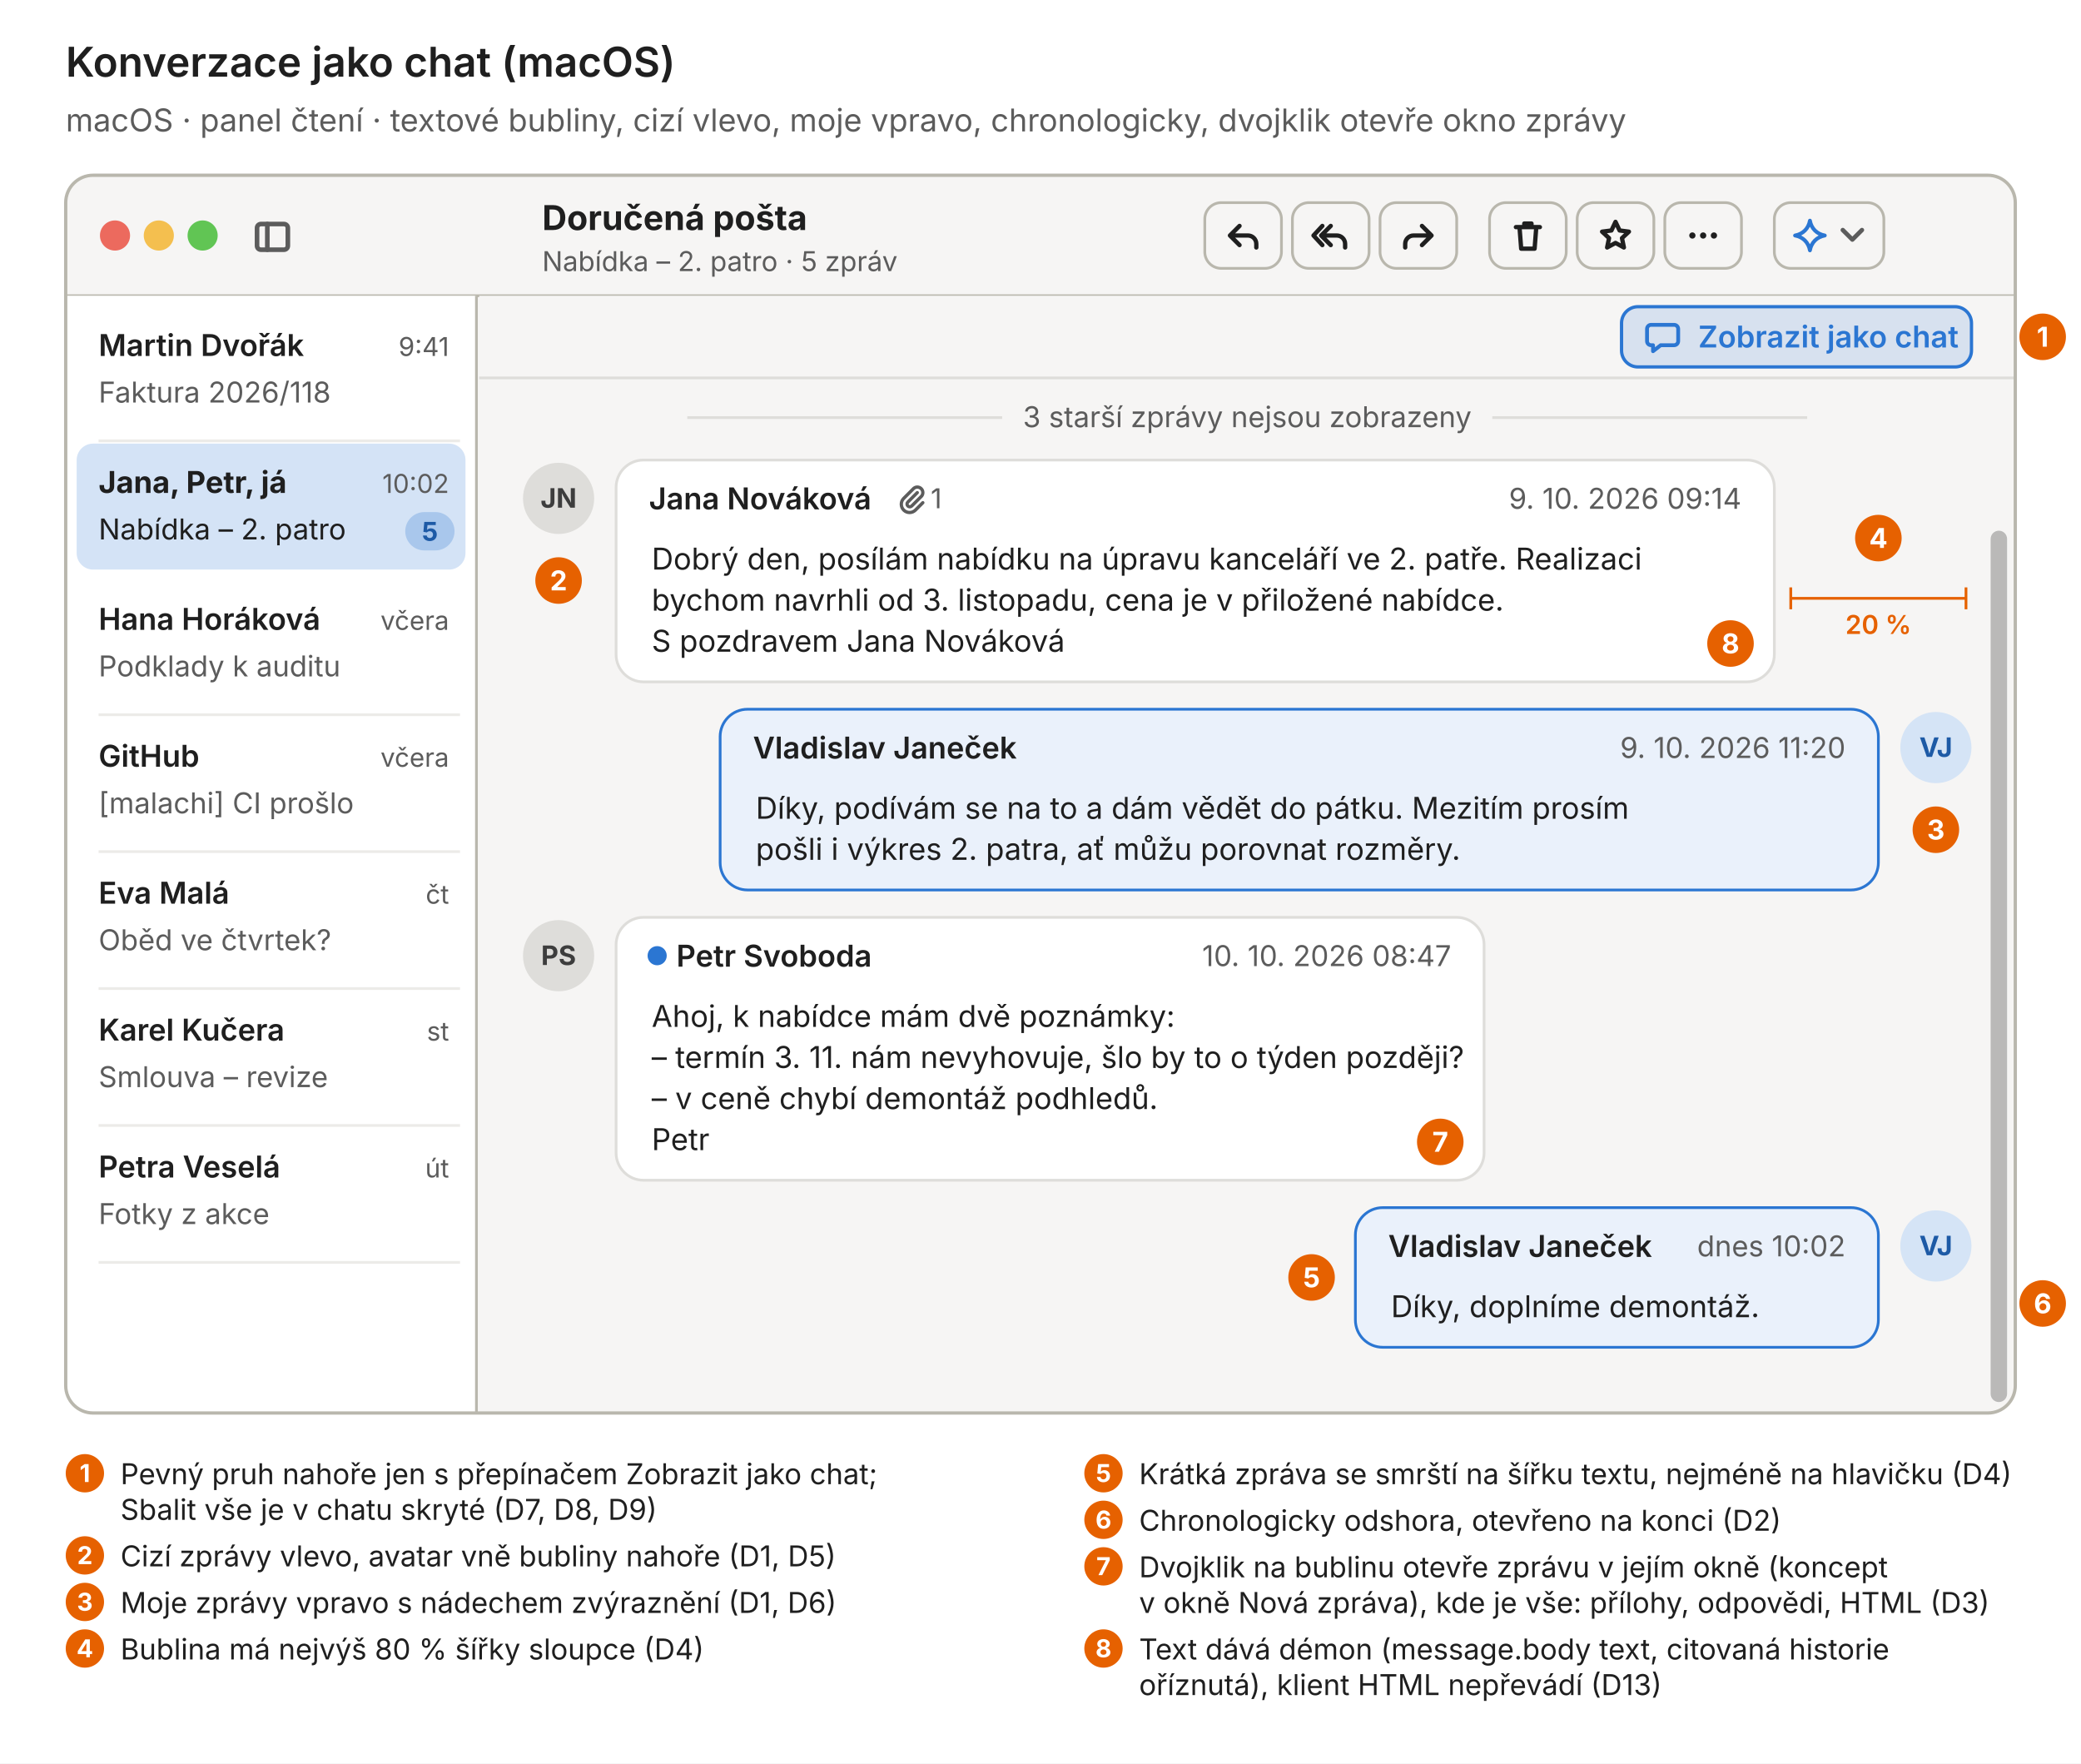
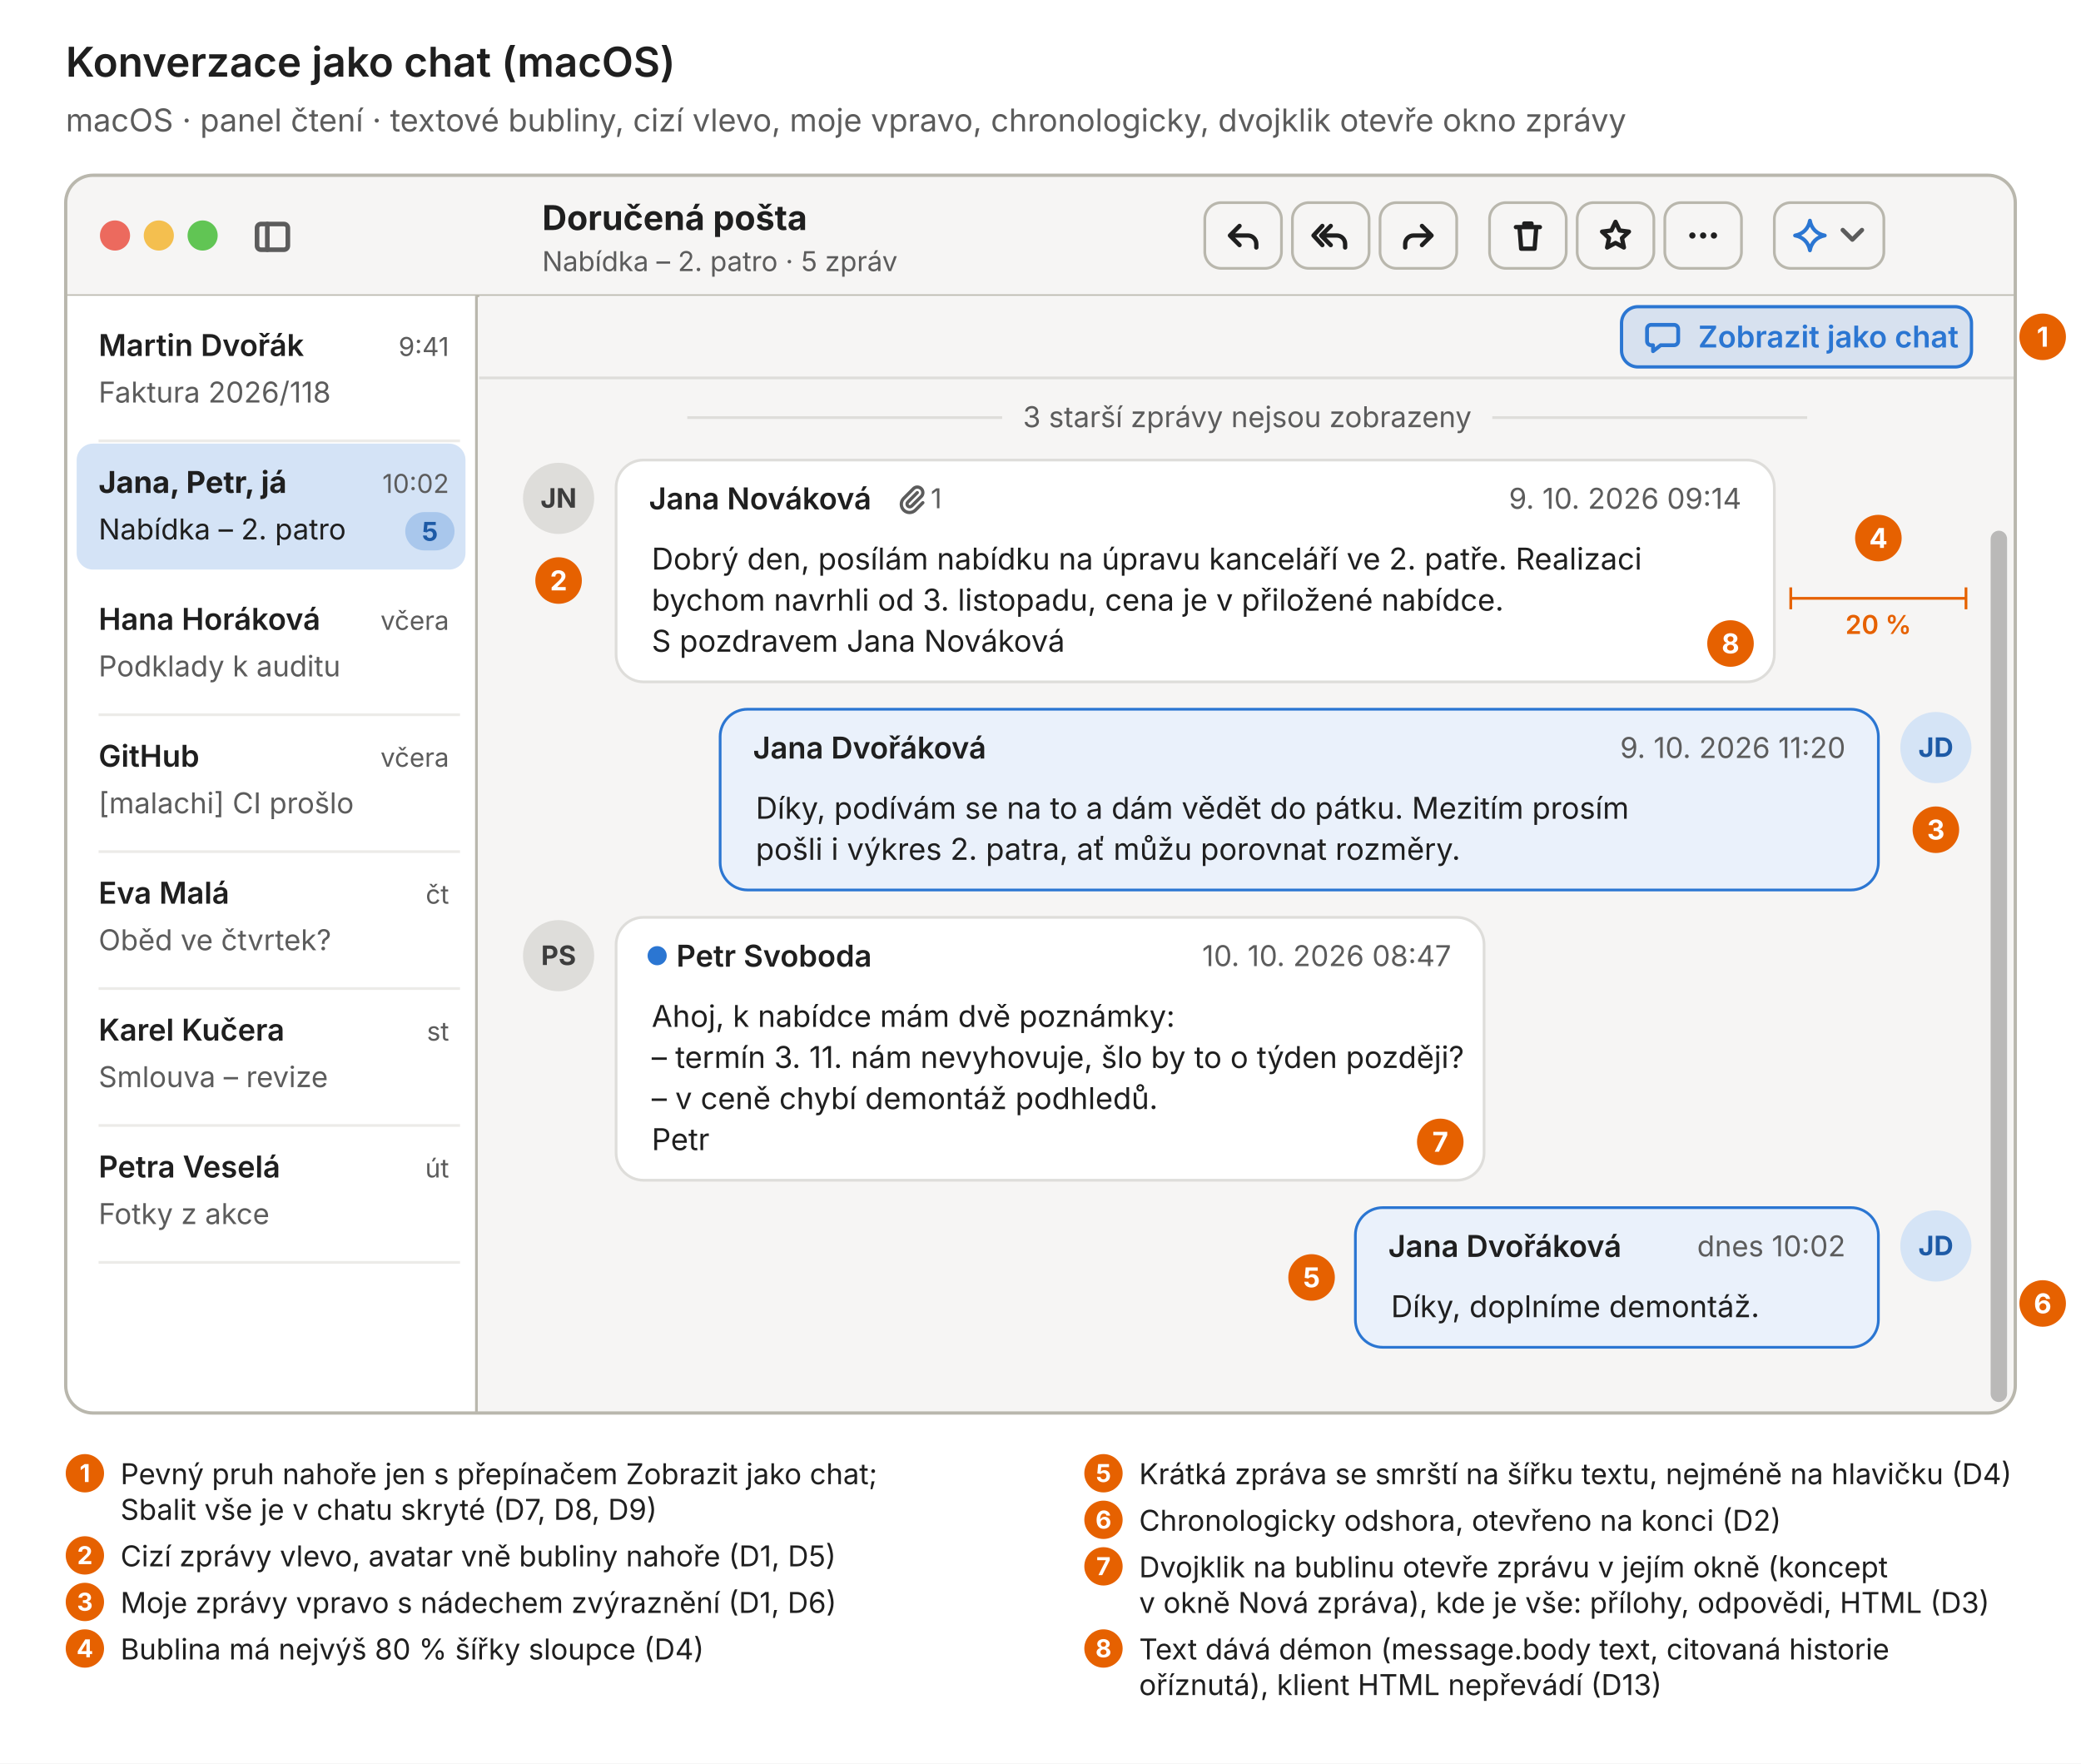
<svg xmlns="http://www.w3.org/2000/svg" xmlns:xlink="http://www.w3.org/1999/xlink" viewBox="0 0 760 644" role="img" aria-label="V chatu jsou zprávy textové bubliny, cizí vlevo a moje vpravo, a dvojklik otevře okno zprávy" font-size="11.5" font-family="Inter, Cantarell, 'Segoe UI', Helvetica, Arial, sans-serif">
  <rect width="100%" height="100%" fill="#ffffff" />
  <defs>
    <symbol id="i-reply" viewBox="0 0 16 16">
      <path d="M6.5 4 2.5 8l4 4M2.5 8H10a3.5 3.5 0 0 1 3.5 3.5V13" />
    </symbol>
    <symbol id="i-reply-all" viewBox="0 0 16 16">
      <path d="M8 4 4 8l4 4M4.5 4 .8 8l3.7 4M4 8h6.5a3.5 3.5 0 0 1 3.5 3.5V13" />
    </symbol>
    <symbol id="i-forward" viewBox="0 0 16 16">
      <path d="M9.5 4l4 4-4 4M13.5 8H6a3.5 3.5 0 0 0-3.5 3.5V13" />
    </symbol>
    <symbol id="i-trash" viewBox="0 0 16 16">
      <path d="M3 4.5h10M6.5 4.5V3h3v1.5M4.5 4.5l.7 9h5.6l.7-9" />
    </symbol>
    <symbol id="i-star" viewBox="0 0 16 16">
      <path d="M8 2.3l1.7 3.6 3.9.5-2.9 2.7.8 3.9L8 11.1 4.5 13l.8-3.9-2.9-2.7 3.9-.5z" />
    </symbol>
    <symbol id="i-more" viewBox="0 0 16 16">
      <path d="M3.5 8h.01M8 8h.01M12.5 8h.01" stroke-width="2.6" />
    </symbol>
    <symbol id="i-spark" viewBox="0 0 16 16">
      <path d="M8 1.8c.6 3.3 2.9 5.6 6.2 6.2-3.3.6-5.6 2.9-6.2 6.2-.6-3.3-2.9-5.6-6.2-6.2 3.3-.6 5.6-2.9 6.2-6.2z" />
    </symbol>
    <symbol id="i-bubble" viewBox="0 0 16 16">
      <path d="M3.2 3h9.6A1.7 1.7 0 0 1 14.5 4.7v5.1a1.7 1.7 0 0 1-1.7 1.7H7.2L4 14v-2.5h-.8A1.7 1.7 0 0 1 1.5 9.8V4.7A1.7 1.7 0 0 1 3.2 3z" />
    </symbol>
    <symbol id="i-clip" viewBox="0 0 16 16">
      <path d="M10.8 5.2 6.2 9.8a1.3 1.3 0 0 0 1.9 1.9l4.8-4.8a2.7 2.7 0 0 0-3.8-3.8L4.2 8a4 4 0 0 0 5.7 5.7l3.6-3.6" />
    </symbol>
    <symbol id="i-sidebar" viewBox="0 0 16 16">
      <rect x="2" y="3" width="12" height="10" rx="1.5" />
      <path d="M6 3v10" />
    </symbol>
  </defs>
  <text x="24" y="28" font-size="15" font-weight="600" fill="#1f1f1f">Konverzace jako chat (macOS)</text>
  <text x="24" y="48" fill="#5c5c5c">macOS · panel čtení · textové bubliny, cizí vlevo, moje vpravo, chronologicky, dvojklik otevře okno zprávy</text>
  <clipPath id="clip1">
    <rect x="24" y="64" width="712" height="452" rx="10" />
  </clipPath>
  <g clip-path="url(#clip1)">
    <rect x="24" y="64" width="712" height="452" fill="#f6f5f4" />
    <rect x="24" y="64" width="712" height="44" fill="#f6f5f4" />
    <line x1="24" y1="108" x2="736" y2="108" stroke="#b9b7ad" stroke-width="1" />
    <circle cx="42" cy="86" r="5.5" fill="#ec6a5e" />
    <circle cx="58" cy="86" r="5.5" fill="#f4bf4f" />
    <circle cx="74" cy="86" r="5.5" fill="#61c554" />
    <use xlink:href="#i-sidebar" x="92" y="79" width="15" height="15" fill="none" stroke="#5c5c5c" stroke-width="1.8" stroke-linecap="round" stroke-linejoin="round" />
    <text x="198" y="84" font-size="12.5" font-weight="700" fill="#1f1f1f">Doručená pošta</text>
    <text x="198" y="99" font-size="10" fill="#5c5c5c">Nabídka – 2. patro · 5 zpráv</text>
    <rect x="440" y="74" width="28" height="24" rx="6" fill="none" stroke="#b9b7ad" stroke-width="1" />
    <use xlink:href="#i-reply" x="447" y="79" width="14" height="14" fill="none" stroke="#1f1f1f" stroke-width="1.8" stroke-linecap="round" stroke-linejoin="round" />
    <rect x="472" y="74" width="28" height="24" rx="6" fill="none" stroke="#b9b7ad" stroke-width="1" />
    <use xlink:href="#i-reply-all" x="479" y="79" width="14" height="14" fill="none" stroke="#1f1f1f" stroke-width="1.8" stroke-linecap="round" stroke-linejoin="round" />
    <rect x="504" y="74" width="28" height="24" rx="6" fill="none" stroke="#b9b7ad" stroke-width="1" />
    <use xlink:href="#i-forward" x="511" y="79" width="14" height="14" fill="none" stroke="#1f1f1f" stroke-width="1.8" stroke-linecap="round" stroke-linejoin="round" />
    <rect x="544" y="74" width="28" height="24" rx="6" fill="none" stroke="#b9b7ad" stroke-width="1" />
    <use xlink:href="#i-trash" x="551" y="79" width="14" height="14" fill="none" stroke="#1f1f1f" stroke-width="1.8" stroke-linecap="round" stroke-linejoin="round" />
    <rect x="576" y="74" width="28" height="24" rx="6" fill="none" stroke="#b9b7ad" stroke-width="1" />
    <use xlink:href="#i-star" x="583" y="79" width="14" height="14" fill="none" stroke="#1f1f1f" stroke-width="1.8" stroke-linecap="round" stroke-linejoin="round" />
    <rect x="608" y="74" width="28" height="24" rx="6" fill="none" stroke="#b9b7ad" stroke-width="1" />
    <use xlink:href="#i-more" x="615" y="79" width="14" height="14" fill="none" stroke="#1f1f1f" stroke-width="1.8" stroke-linecap="round" stroke-linejoin="round" />
    <rect x="648" y="74" width="40" height="24" rx="6" fill="none" stroke="#b9b7ad" stroke-width="1" />
    <use xlink:href="#i-spark" x="654" y="79" width="14" height="14" fill="none" stroke="#2b76d2" stroke-width="1.6" stroke-linecap="round" stroke-linejoin="round" />
    <path d="M673 84l3.5 3.5 3.5-3.5" fill="none" stroke="#5c5c5c" stroke-width="1.6" stroke-linecap="round" stroke-linejoin="round" />
    <rect x="24" y="108" width="150" height="408" fill="#ffffff" />
    <line x1="174" y1="108" x2="174" y2="516" stroke="#b9b7ad" stroke-width="1" />
    <text x="36" y="130" font-size="11" font-weight="600" fill="#1f1f1f">Martin Dvořák</text>
    <text x="164" y="130" font-size="9.5" text-anchor="end" fill="#5c5c5c">9:41</text>
    <text x="36" y="147" font-size="10.5" fill="#5c5c5c">Faktura 2026/118</text>
    <line x1="36" y1="161" x2="168" y2="161" stroke="#ecebe8" stroke-width="1" />
    <rect x="28" y="162" width="142" height="46" rx="6" fill="#2b76d2" fill-opacity="0.2" />
    <text x="36" y="180" font-size="11" font-weight="700" fill="#1f1f1f">Jana, Petr, já</text>
    <text x="164" y="180" font-size="9.5" text-anchor="end" fill="#5c5c5c">10:02</text>
    <text x="36" y="197" font-size="10.5" fill="#1f1f1f">Nabídka – 2. patro</text>
    <rect x="148" y="187" width="18" height="14" rx="7" fill="#2b76d2" fill-opacity="0.25" />
    <text x="157" y="197.5" font-size="9.5" font-weight="700" text-anchor="middle" fill="#1d5aa6">5</text>
    <text x="36" y="230" font-size="11" font-weight="600" fill="#1f1f1f">Hana Horáková</text>
    <text x="164" y="230" font-size="9.5" text-anchor="end" fill="#5c5c5c">včera</text>
    <text x="36" y="247" font-size="10.5" fill="#5c5c5c">Podklady k auditu</text>
    <line x1="36" y1="261" x2="168" y2="261" stroke="#ecebe8" stroke-width="1" />
    <text x="36" y="280" font-size="11" font-weight="600" fill="#1f1f1f">GitHub</text>
    <text x="164" y="280" font-size="9.5" text-anchor="end" fill="#5c5c5c">včera</text>
    <text x="36" y="297" font-size="10.5" fill="#5c5c5c">[malachi] CI prošlo</text>
    <line x1="36" y1="311" x2="168" y2="311" stroke="#ecebe8" stroke-width="1" />
    <text x="36" y="330" font-size="11" font-weight="600" fill="#1f1f1f">Eva Malá</text>
    <text x="164" y="330" font-size="9.5" text-anchor="end" fill="#5c5c5c">čt</text>
    <text x="36" y="347" font-size="10.5" fill="#5c5c5c">Oběd ve čtvrtek?</text>
    <line x1="36" y1="361" x2="168" y2="361" stroke="#ecebe8" stroke-width="1" />
    <text x="36" y="380" font-size="11" font-weight="600" fill="#1f1f1f">Karel Kučera</text>
    <text x="164" y="380" font-size="9.5" text-anchor="end" fill="#5c5c5c">st</text>
    <text x="36" y="397" font-size="10.5" fill="#5c5c5c">Smlouva – revize</text>
    <line x1="36" y1="411" x2="168" y2="411" stroke="#ecebe8" stroke-width="1" />
    <text x="36" y="430" font-size="11" font-weight="600" fill="#1f1f1f">Petra Veselá</text>
    <text x="164" y="430" font-size="9.5" text-anchor="end" fill="#5c5c5c">út</text>
    <text x="36" y="447" font-size="10.5" fill="#5c5c5c">Fotky z akce</text>
    <line x1="36" y1="461" x2="168" y2="461" stroke="#ecebe8" stroke-width="1" />
    <rect x="175" y="108" width="561" height="30" fill="#f6f5f4" />
    <line x1="175" y1="138" x2="736" y2="138" stroke="#deddda" stroke-width="1" />
    <rect x="592.2" y="112" width="127.8" height="22" rx="6" fill="#2b76d2" fill-opacity="0.15" stroke="#2b76d2" stroke-width="1.2" />
    <use xlink:href="#i-bubble" x="600.2" y="116" width="14" height="14" fill="none" stroke="#2b76d2" stroke-width="1.6" stroke-linecap="round" stroke-linejoin="round" />
    <text x="620.2" y="126.9" font-size="11" font-weight="600" fill="#2b76d2">Zobrazit jako chat</text>
    <clipPath id="clip2">
      <rect x="175" y="138" width="561" height="378" />
    </clipPath>
    <g clip-path="url(#clip2)">
      <text x="455.5" y="156" font-size="10.5" text-anchor="middle" fill="#5c5c5c">3 starší zprávy nejsou zobrazeny</text>
      <line x1="251" y1="152.5" x2="366" y2="152.5" stroke="#deddda" stroke-width="1" />
      <line x1="545" y1="152.5" x2="660" y2="152.5" stroke="#deddda" stroke-width="1" />
      <rect x="225" y="168" width="423" height="81" rx="10" fill="#ffffff" stroke="#deddda" stroke-width="1" />
      <text x="237" y="186" font-size="11" font-weight="600" fill="#1f1f1f">Jana Nováková</text>
      <use xlink:href="#i-clip" x="326.9" y="176" width="12" height="12" fill="none" stroke="#5c5c5c" stroke-width="1.6" stroke-linecap="round" stroke-linejoin="round" />
      <text x="339.9" y="185.6" font-size="10" fill="#5c5c5c">1</text>
      <text x="636" y="185.8" font-size="10.5" text-anchor="end" fill="#5c5c5c">9. 10. 2026 09:14</text>
      <text x="238" y="208" font-size="11" fill="#1f1f1f">Dobrý den, posílám nabídku na úpravu kanceláří ve 2. patře. Realizaci</text>
      <text x="238" y="223" font-size="11" fill="#1f1f1f">bychom navrhli od 3. listopadu, cena je v přiložené nabídce.</text>
      <text x="238" y="238" font-size="11" fill="#1f1f1f">S pozdravem Jana Nováková</text>
      <circle cx="204" cy="182" r="13" fill="#deddda" />
      <text x="204" y="185.4" font-size="9.8" font-weight="700" text-anchor="middle" fill="#3d3d3d">JN</text>
      <rect x="263" y="259" width="423" height="66" rx="10" fill="#eaf1fb" stroke="#2b76d2" stroke-width="1" />
-       <text x="275" y="277" font-size="11" font-weight="600" fill="#1f1f1f">Vladislav Janeček</text>
+       <text x="275" y="277" font-size="11" font-weight="600" fill="#1f1f1f">Jana Dvořáková</text>
      <text x="674" y="276.8" font-size="10.5" text-anchor="end" fill="#5c5c5c">9. 10. 2026 11:20</text>
      <text x="276" y="299" font-size="11" fill="#1f1f1f">Díky, podívám se na to a dám vědět do pátku. Mezitím prosím</text>
      <text x="276" y="314" font-size="11" fill="#1f1f1f">pošli i výkres 2. patra, ať můžu porovnat rozměry.</text>
      <circle cx="707" cy="273" r="13" fill="#d5e4f6" />
-       <text x="707" y="276.4" font-size="9.8" font-weight="700" text-anchor="middle" fill="#1d5aa6">VJ</text>
+       <text x="707" y="276.4" font-size="9.8" font-weight="700" text-anchor="middle" fill="#1d5aa6">JD</text>
      <rect x="225" y="335" width="317" height="96" rx="10" fill="#ffffff" stroke="#deddda" stroke-width="1" />
      <circle cx="240" cy="349" r="3.5" fill="#2b76d2" />
      <text x="247" y="353" font-size="11" font-weight="600" fill="#1f1f1f">Petr Svoboda</text>
      <text x="530" y="352.8" font-size="10.5" text-anchor="end" fill="#5c5c5c">10. 10. 2026 08:47</text>
      <text x="238" y="375" font-size="11" fill="#1f1f1f">Ahoj, k nabídce mám dvě poznámky:</text>
      <text x="238" y="390" font-size="11" fill="#1f1f1f">– termín 3. 11. nám nevyhovuje, šlo by to o týden později?</text>
      <text x="238" y="405" font-size="11" fill="#1f1f1f">– v ceně chybí demontáž podhledů.</text>
      <text x="238" y="420" font-size="11" fill="#1f1f1f">Petr</text>
      <circle cx="204" cy="349" r="13" fill="#deddda" />
      <text x="204" y="352.4" font-size="9.8" font-weight="700" text-anchor="middle" fill="#3d3d3d">PS</text>
      <rect x="495" y="441" width="191" height="51" rx="10" fill="#eaf1fb" stroke="#2b76d2" stroke-width="1" />
-       <text x="507" y="459" font-size="11" font-weight="600" fill="#1f1f1f">Vladislav Janeček</text>
+       <text x="507" y="459" font-size="11" font-weight="600" fill="#1f1f1f">Jana Dvořáková</text>
      <text x="674" y="458.8" font-size="10.5" text-anchor="end" fill="#5c5c5c">dnes 10:02</text>
      <text x="508" y="481" font-size="11" fill="#1f1f1f">Díky, doplníme demontáž.</text>
      <circle cx="707" cy="455" r="13" fill="#d5e4f6" />
-       <text x="707" y="458.4" font-size="9.8" font-weight="700" text-anchor="middle" fill="#1d5aa6">VJ</text>
+       <text x="707" y="458.4" font-size="9.8" font-weight="700" text-anchor="middle" fill="#1d5aa6">JD</text>
    </g>
    <rect x="727" y="193.8" width="6" height="318.2" rx="3" fill="#1f1f1f" fill-opacity="0.28" />
  </g>
  <rect x="24" y="64" width="712" height="452" rx="10" fill="none" stroke="#b9b7ad" stroke-width="1.2" />
  <circle cx="746" cy="123" r="8.5" fill="#e66100" />
  <text x="746" y="126.6" font-size="10" font-weight="700" text-anchor="middle" fill="#ffffff">1</text>
  <circle cx="204" cy="212" r="8.5" fill="#e66100" />
  <text x="204" y="215.6" font-size="10" font-weight="700" text-anchor="middle" fill="#ffffff">2</text>
  <circle cx="707" cy="303" r="8.5" fill="#e66100" />
  <text x="707" y="306.6" font-size="10" font-weight="700" text-anchor="middle" fill="#ffffff">3</text>
  <circle cx="686" cy="196.5" r="8.5" fill="#e66100" />
  <text x="686" y="200.1" font-size="10" font-weight="700" text-anchor="middle" fill="#ffffff">4</text>
  <line x1="654" y1="218.5" x2="718" y2="218.5" stroke="#e66100" stroke-width="1" />
  <line x1="654" y1="214.5" x2="654" y2="222.5" stroke="#e66100" stroke-width="1" />
  <line x1="718" y1="214.5" x2="718" y2="222.5" stroke="#e66100" stroke-width="1" />
  <text x="686" y="231.5" font-size="9.5" font-weight="600" text-anchor="middle" fill="#e66100">20 %</text>
  <circle cx="479" cy="466.5" r="8.5" fill="#e66100" />
  <text x="479" y="470.1" font-size="10" font-weight="700" text-anchor="middle" fill="#ffffff">5</text>
  <circle cx="526" cy="417" r="8.5" fill="#e66100" />
  <text x="526" y="420.6" font-size="10" font-weight="700" text-anchor="middle" fill="#ffffff">7</text>
  <circle cx="632" cy="235" r="8.5" fill="#e66100" />
  <text x="632" y="238.6" font-size="10" font-weight="700" text-anchor="middle" fill="#ffffff">8</text>
  <circle cx="746" cy="476" r="8.5" fill="#e66100" />
  <text x="746" y="479.6" font-size="10" font-weight="700" text-anchor="middle" fill="#ffffff">6</text>
  <circle cx="31" cy="538" r="7" fill="#e66100" />
  <text x="31" y="541.2" font-size="9" font-weight="700" text-anchor="middle" fill="#ffffff">1</text>
  <text x="44" y="542" font-size="10.5" fill="#1f1f1f">Pevný pruh nahoře jen s přepínačem Zobrazit jako chat;</text>
  <text x="44" y="555" font-size="10.5" fill="#1f1f1f">Sbalit vše je v chatu skryté (D7, D8, D9)</text>
  <circle cx="31" cy="568" r="7" fill="#e66100" />
  <text x="31" y="571.2" font-size="9" font-weight="700" text-anchor="middle" fill="#ffffff">2</text>
  <text x="44" y="572" font-size="10.5" fill="#1f1f1f">Cizí zprávy vlevo, avatar vně bubliny nahoře (D1, D5)</text>
  <circle cx="31" cy="585" r="7" fill="#e66100" />
  <text x="31" y="588.2" font-size="9" font-weight="700" text-anchor="middle" fill="#ffffff">3</text>
  <text x="44" y="589" font-size="10.5" fill="#1f1f1f">Moje zprávy vpravo s nádechem zvýraznění (D1, D6)</text>
  <circle cx="31" cy="602" r="7" fill="#e66100" />
  <text x="31" y="605.2" font-size="9" font-weight="700" text-anchor="middle" fill="#ffffff">4</text>
  <text x="44" y="606" font-size="10.5" fill="#1f1f1f">Bublina má nejvýš 80 % šířky sloupce (D4)</text>
  <circle cx="403" cy="538" r="7" fill="#e66100" />
  <text x="403" y="541.2" font-size="9" font-weight="700" text-anchor="middle" fill="#ffffff">5</text>
  <text x="416" y="542" font-size="10.5" fill="#1f1f1f">Krátká zpráva se smrští na šířku textu, nejméně na hlavičku (D4)</text>
  <circle cx="403" cy="555" r="7" fill="#e66100" />
  <text x="403" y="558.2" font-size="9" font-weight="700" text-anchor="middle" fill="#ffffff">6</text>
  <text x="416" y="559" font-size="10.5" fill="#1f1f1f">Chronologicky odshora, otevřeno na konci (D2)</text>
  <circle cx="403" cy="572" r="7" fill="#e66100" />
  <text x="403" y="575.2" font-size="9" font-weight="700" text-anchor="middle" fill="#ffffff">7</text>
  <text x="416" y="576" font-size="10.5" fill="#1f1f1f">Dvojklik na bublinu otevře zprávu v jejím okně (koncept</text>
  <text x="416" y="589" font-size="10.5" fill="#1f1f1f">v okně Nová zpráva), kde je vše: přílohy, odpovědi, HTML (D3)</text>
  <circle cx="403" cy="602" r="7" fill="#e66100" />
  <text x="403" y="605.2" font-size="9" font-weight="700" text-anchor="middle" fill="#ffffff">8</text>
  <text x="416" y="606" font-size="10.5" fill="#1f1f1f">Text dává démon (message.body text, citovaná historie</text>
  <text x="416" y="619" font-size="10.5" fill="#1f1f1f">oříznutá), klient HTML nepřevádí (D13)</text>
</svg>
